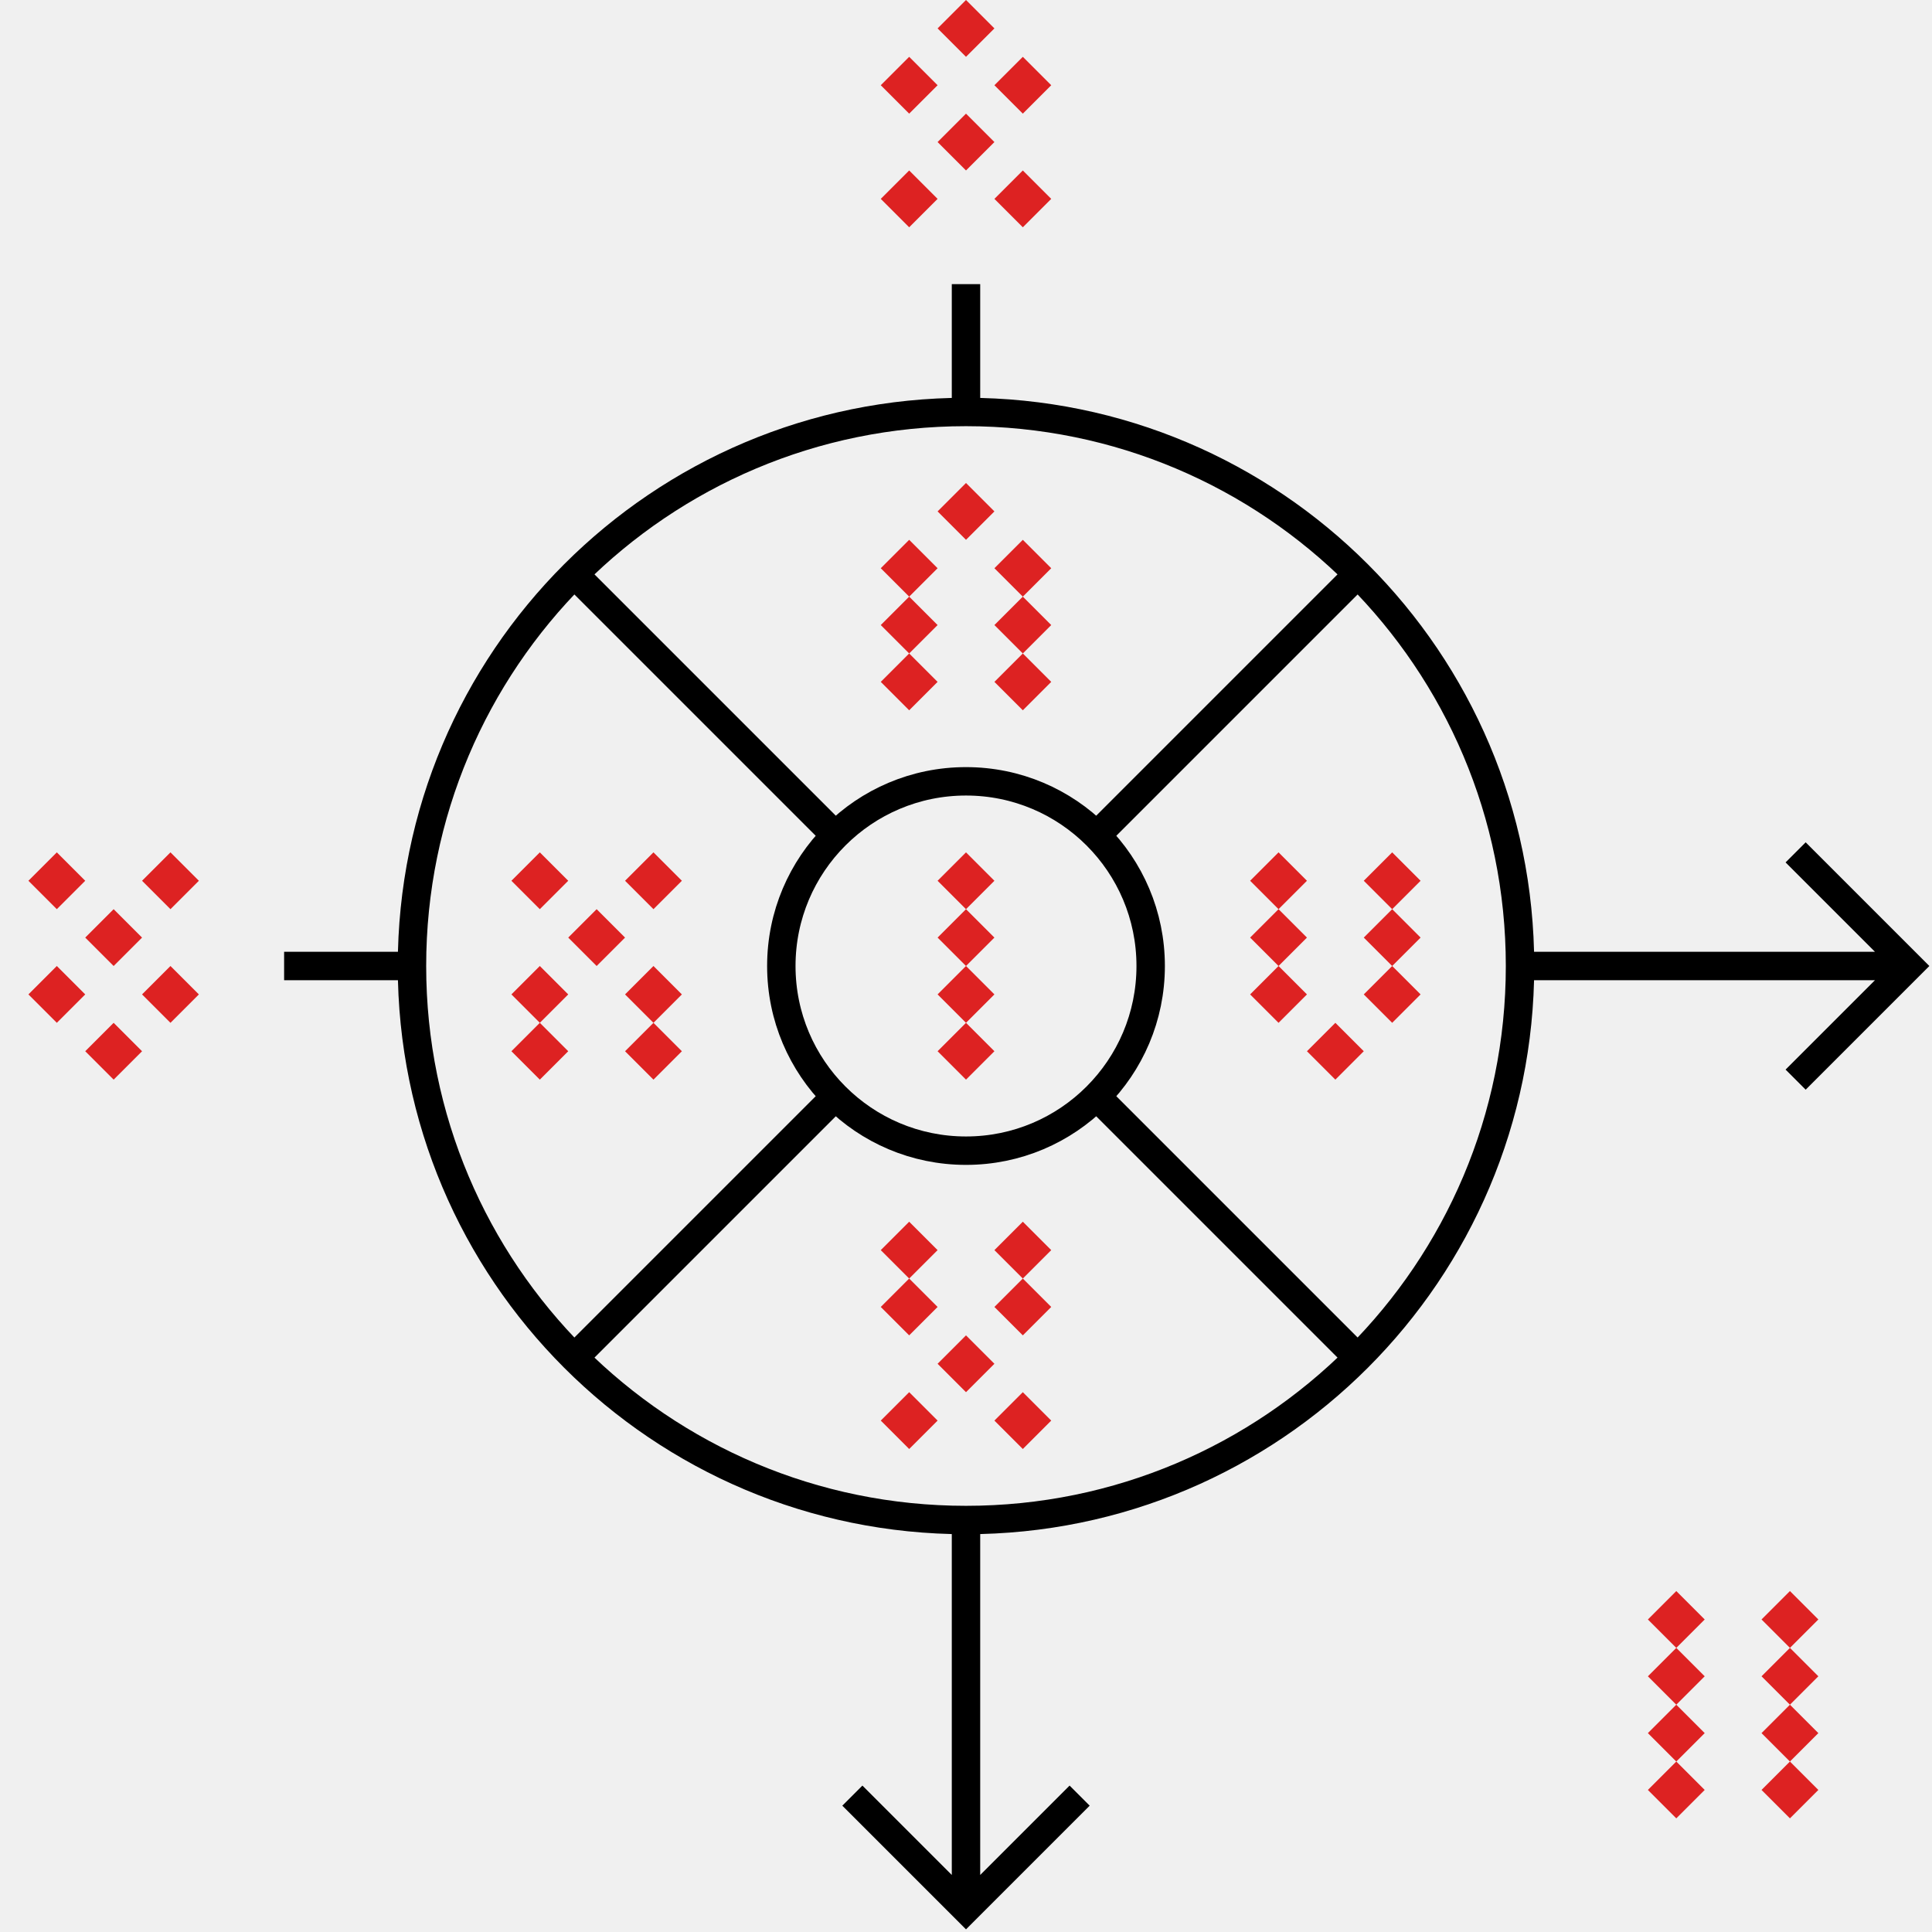
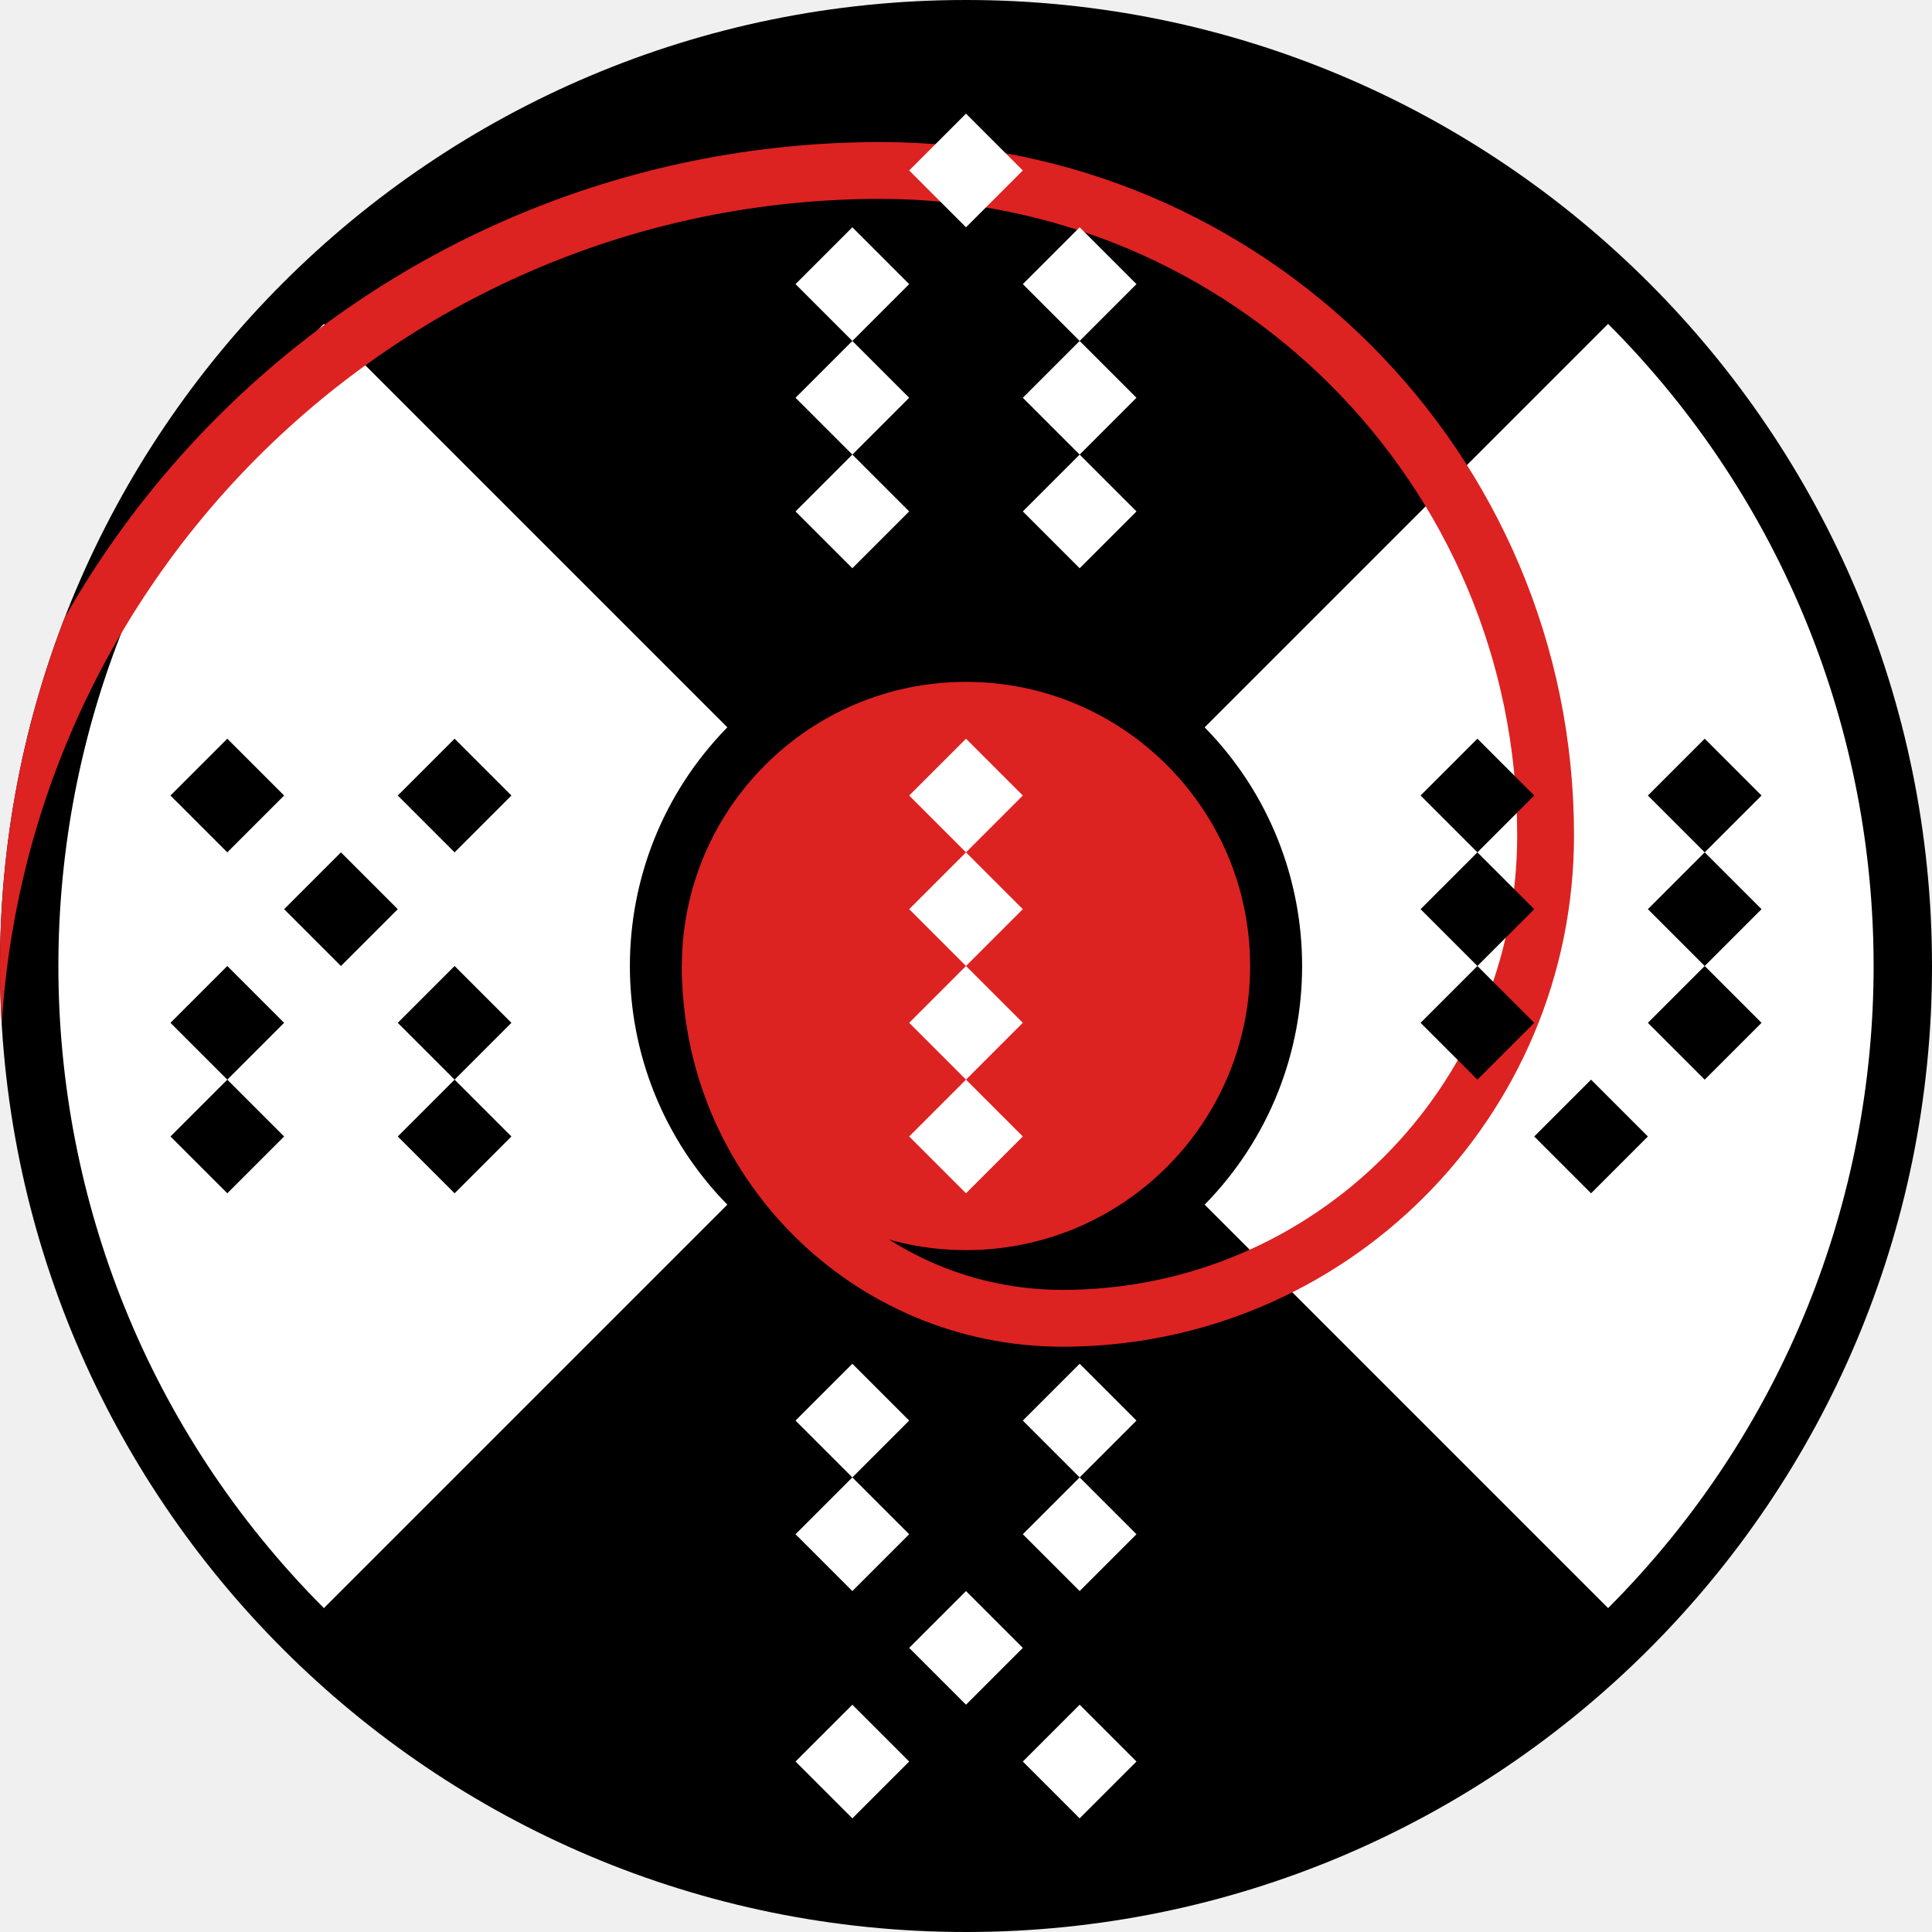
- <svg xmlns="http://www.w3.org/2000/svg" viewBox="-34 -34 68 68">
-   <g fill="none" stroke="#000">
-     <circle r="6.5" />
-     <circle r="19.5" />
-     <path d="M-24 0h4.5M0-24v4.5M-14-14l9.4 9.4m9.2 9.2L14 14m-28 0l9.4-9.4m9.2-9.2L14-14m5.5 14h13.7m-4-4l4 4-4 4M0 19.5v13.7m-4-4l4 4 4-4" />
-   </g>
-   <path d="M-31-3l-1 1-1-1 1-1m1 5l-1 1-1-1 1-1m3-1l-1 1-1-1 1-1m1 5l-1 1-1-1 1-1m3-5l-1 1-1-1 1-1m1 5l-1 1-1-1 1-1m14-3l-1 1-1-1 1-1m1 5l-2 2 1 1 1-1-2-2 1-1m3-1l-1 1-1-1 1-1m3-1l-1 1-1-1 1-1m1 5l-2 2 1 1 1-1-2-2 1-1m10-14l-2 2 2 2-1 1-1-1 2-2-2-2 1-1m3-1l-1 1-1-1 1-1m3 3l-2 2 2 2-1 1-1-1 2-2-2-2 1-1m-3-16l-1 1-1-1 1-1m1 5l-1 1-1-1 1-1m3-5l-1 1-1-1 1-1m1 5l-1 1-1-1 1-1m3-1l-1 1-1-1 1-1m1 5l-1 1-1-1 1-1M1-3l-2 2 2 2-2 2 1 1 1-1-2-2 2-2-2-2 1-1m12 1l-2 2 2 2-1 1-1-1 2-2-2-2 1-1m3 7l-1 1-1-1 1-1m3-5l-2 2 2 2-1 1-1-1 2-2-2-2 1-1M-1 10l-2 2 1 1 1-1-2-2 1-1m1 7l-1 1-1-1 1-1m3-1l-1 1-1-1 1-1m3-3l-2 2 1 1 1-1-2-2 1-1m1 7l-1 1-1-1 1-1m24 8l-2 2 2 2-2 2 1 1 1-1-2-2 2-2-2-2 1-1m5 1l-2 2 2 2-2 2 1 1 1-1-2-2 2-2-2-2 1-1" fill="#d22" />
+ <svg xmlns="http://www.w3.org/2000/svg" viewBox="-17 -17 34 34">
+   <mask id="a">
+     <circle r="17" fill="#fff" />
+   </mask>
+   <circle r="17" />
+   <circle r="5" fill="#d22" />
+   <path d="M11.3-11.3a16 16 0 010 22.6L4.2 4.2a6 6 0 000-8.4m-15.5-7.1a16 16 0 000 22.6l7.1-7.1a6 6 0 010-8.4" fill="#fff" />
+   <path d="M-4.5 0a6.2 6.2 0 006.2 6.2 8.5 8.5 0 008.5-8.5A11.7 11.7 0 00-1.5-14a16 16 0 00-16 16" fill="none" stroke="#d22" mask="url(#a)" />
+   <path d="M-13-4l1 1-1 1-1-1m1 3l1 1-2 2 1 1 1-1-2-2m3-3l1 1-1 1-1-1m3-3l1 1-1 1-1-1m1 3l1 1-2 2 1 1 1-1-2-2M9-4l1 1-2 2 2 2-1 1-1-1 2-2-2-2m3 5l1 1-1 1-1-1m3-7l1 1-2 2 2 2-1 1-1-1 2-2-2-2" />
+   <path d="M-2-13l1 1-2 2 2 2-1 1-1-1 2-2-2-2m1 19l1 1-2 2 1 1 1-1-2-2m1 5l1 1-1 1-1-1m3-29l1 1-1 1-1-1M0-4l1 1-2 2 2 2-2 2 1 1 1-1-2-2 2-2-2-2m1 14l1 1-1 1-1-1m3-25l1 1-2 2 2 2-1 1-1-1 2-2-2-2M2 7l1 1-2 2 1 1 1-1-2-2m1 5l1 1-1 1-1-1" fill="#fff" />
</svg>
